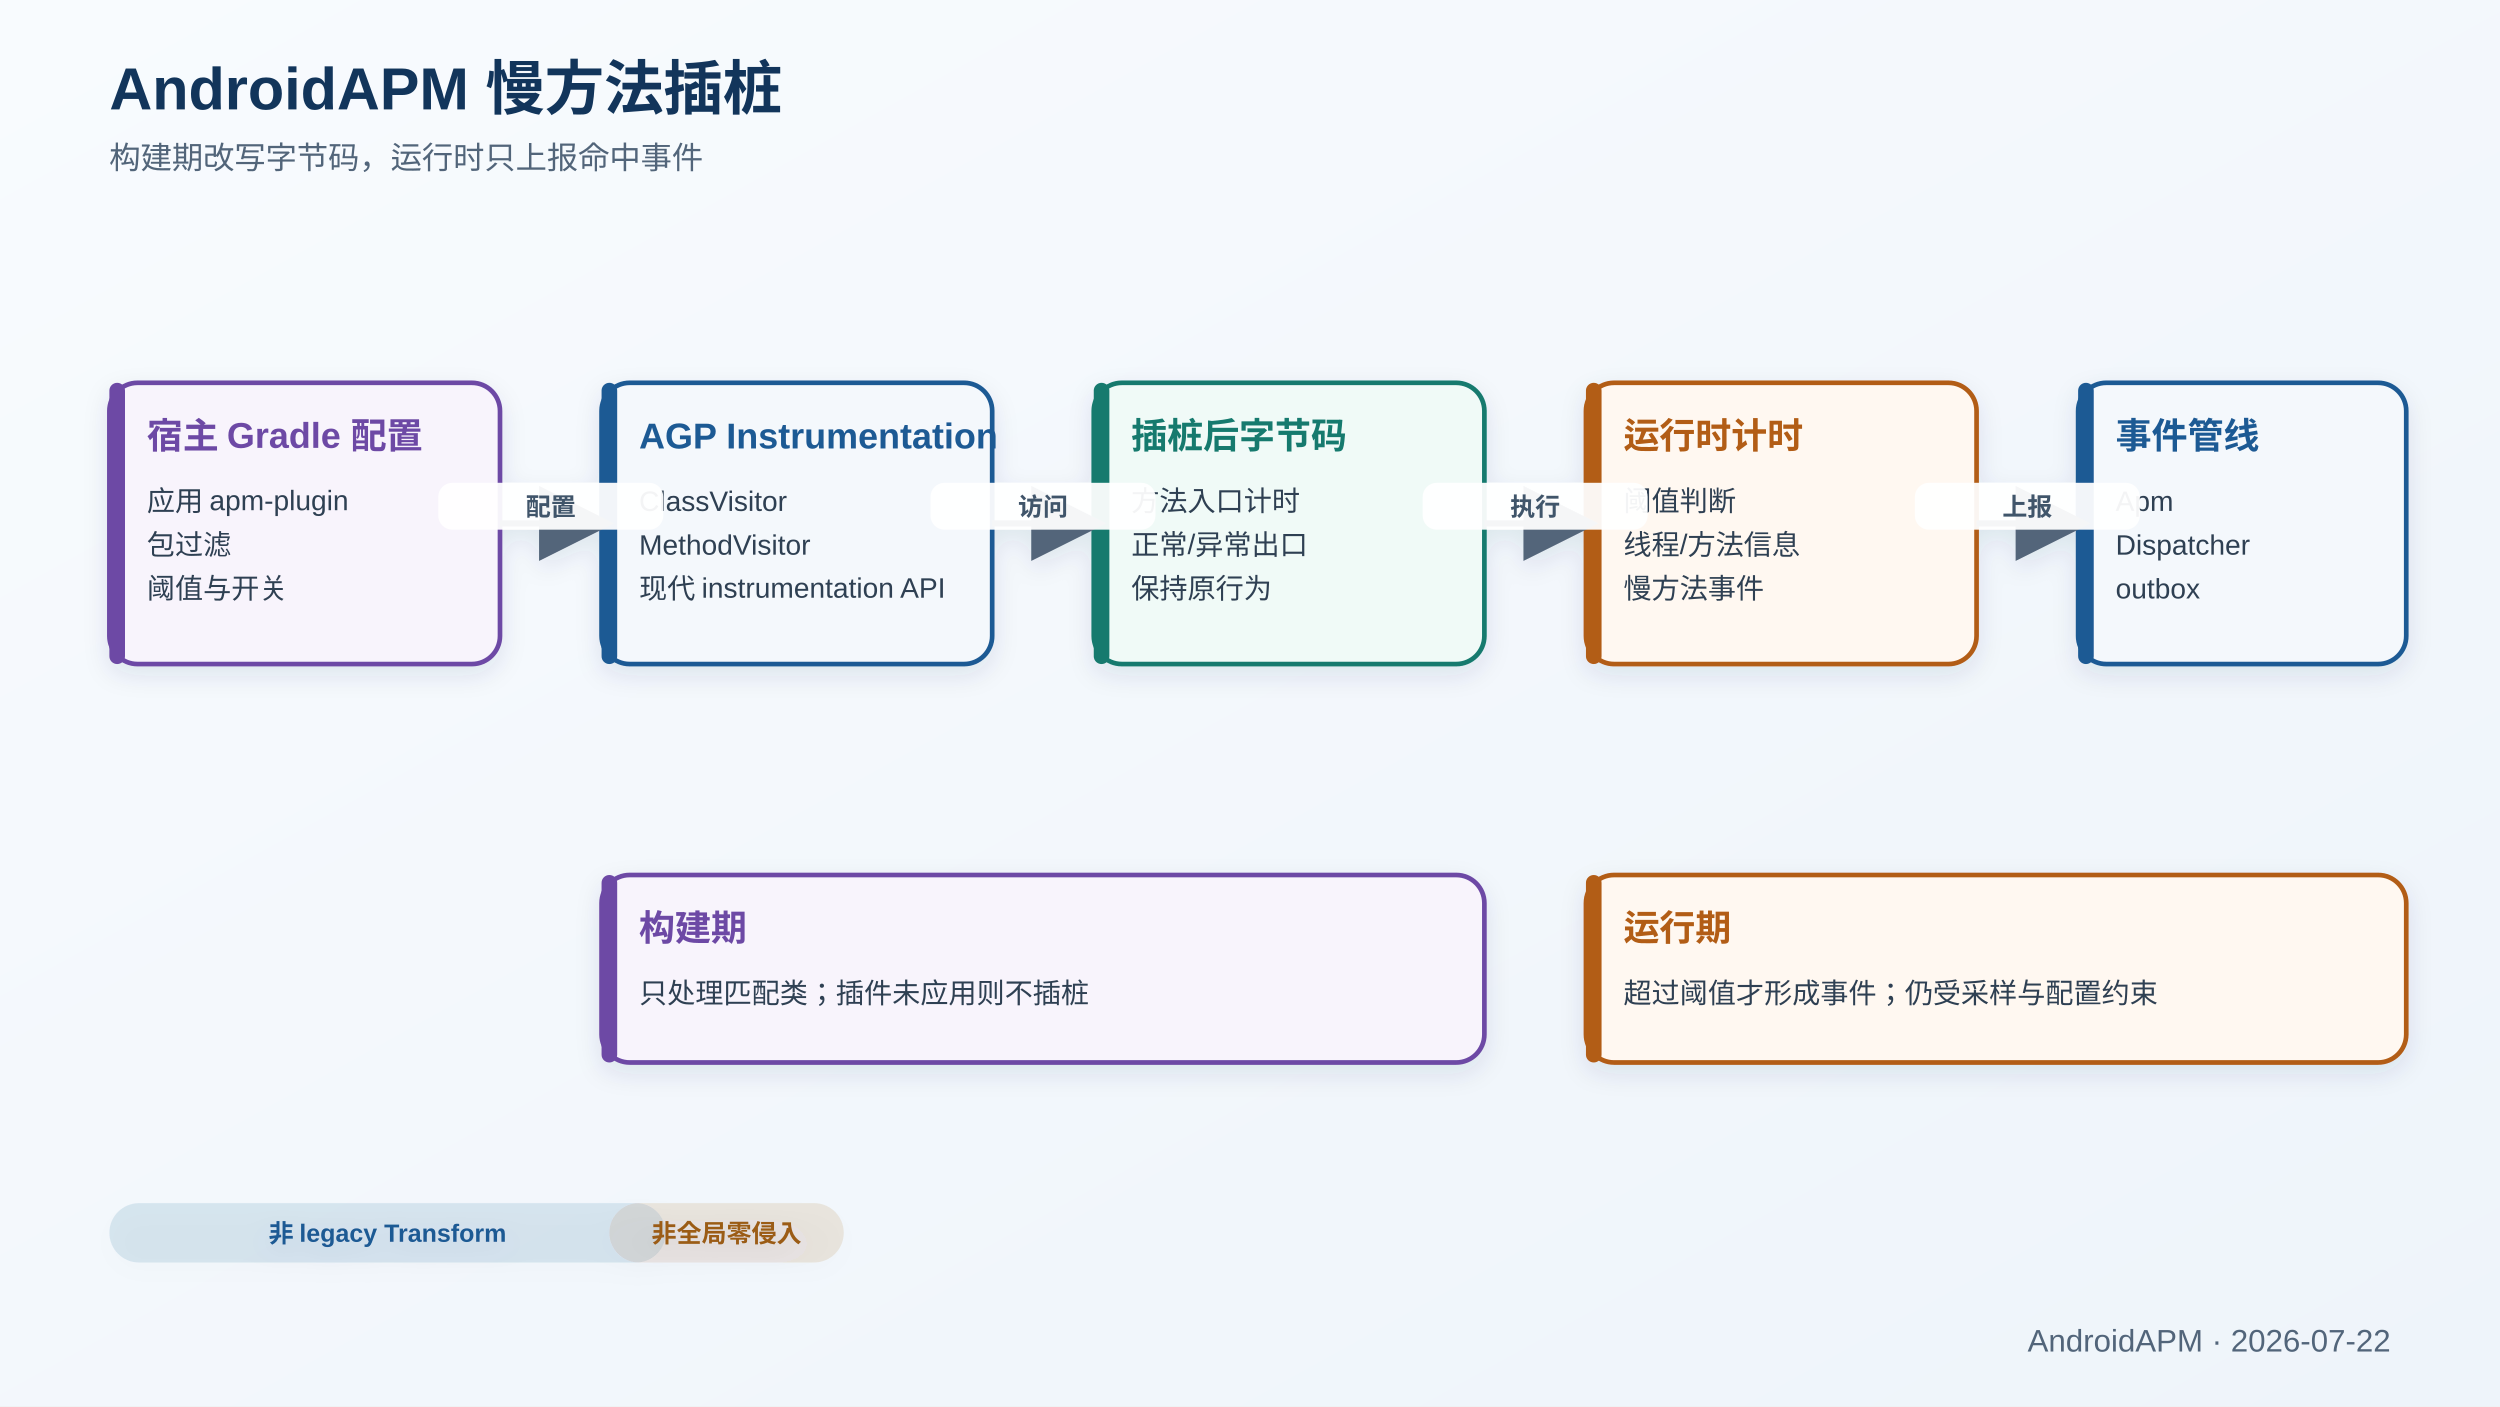
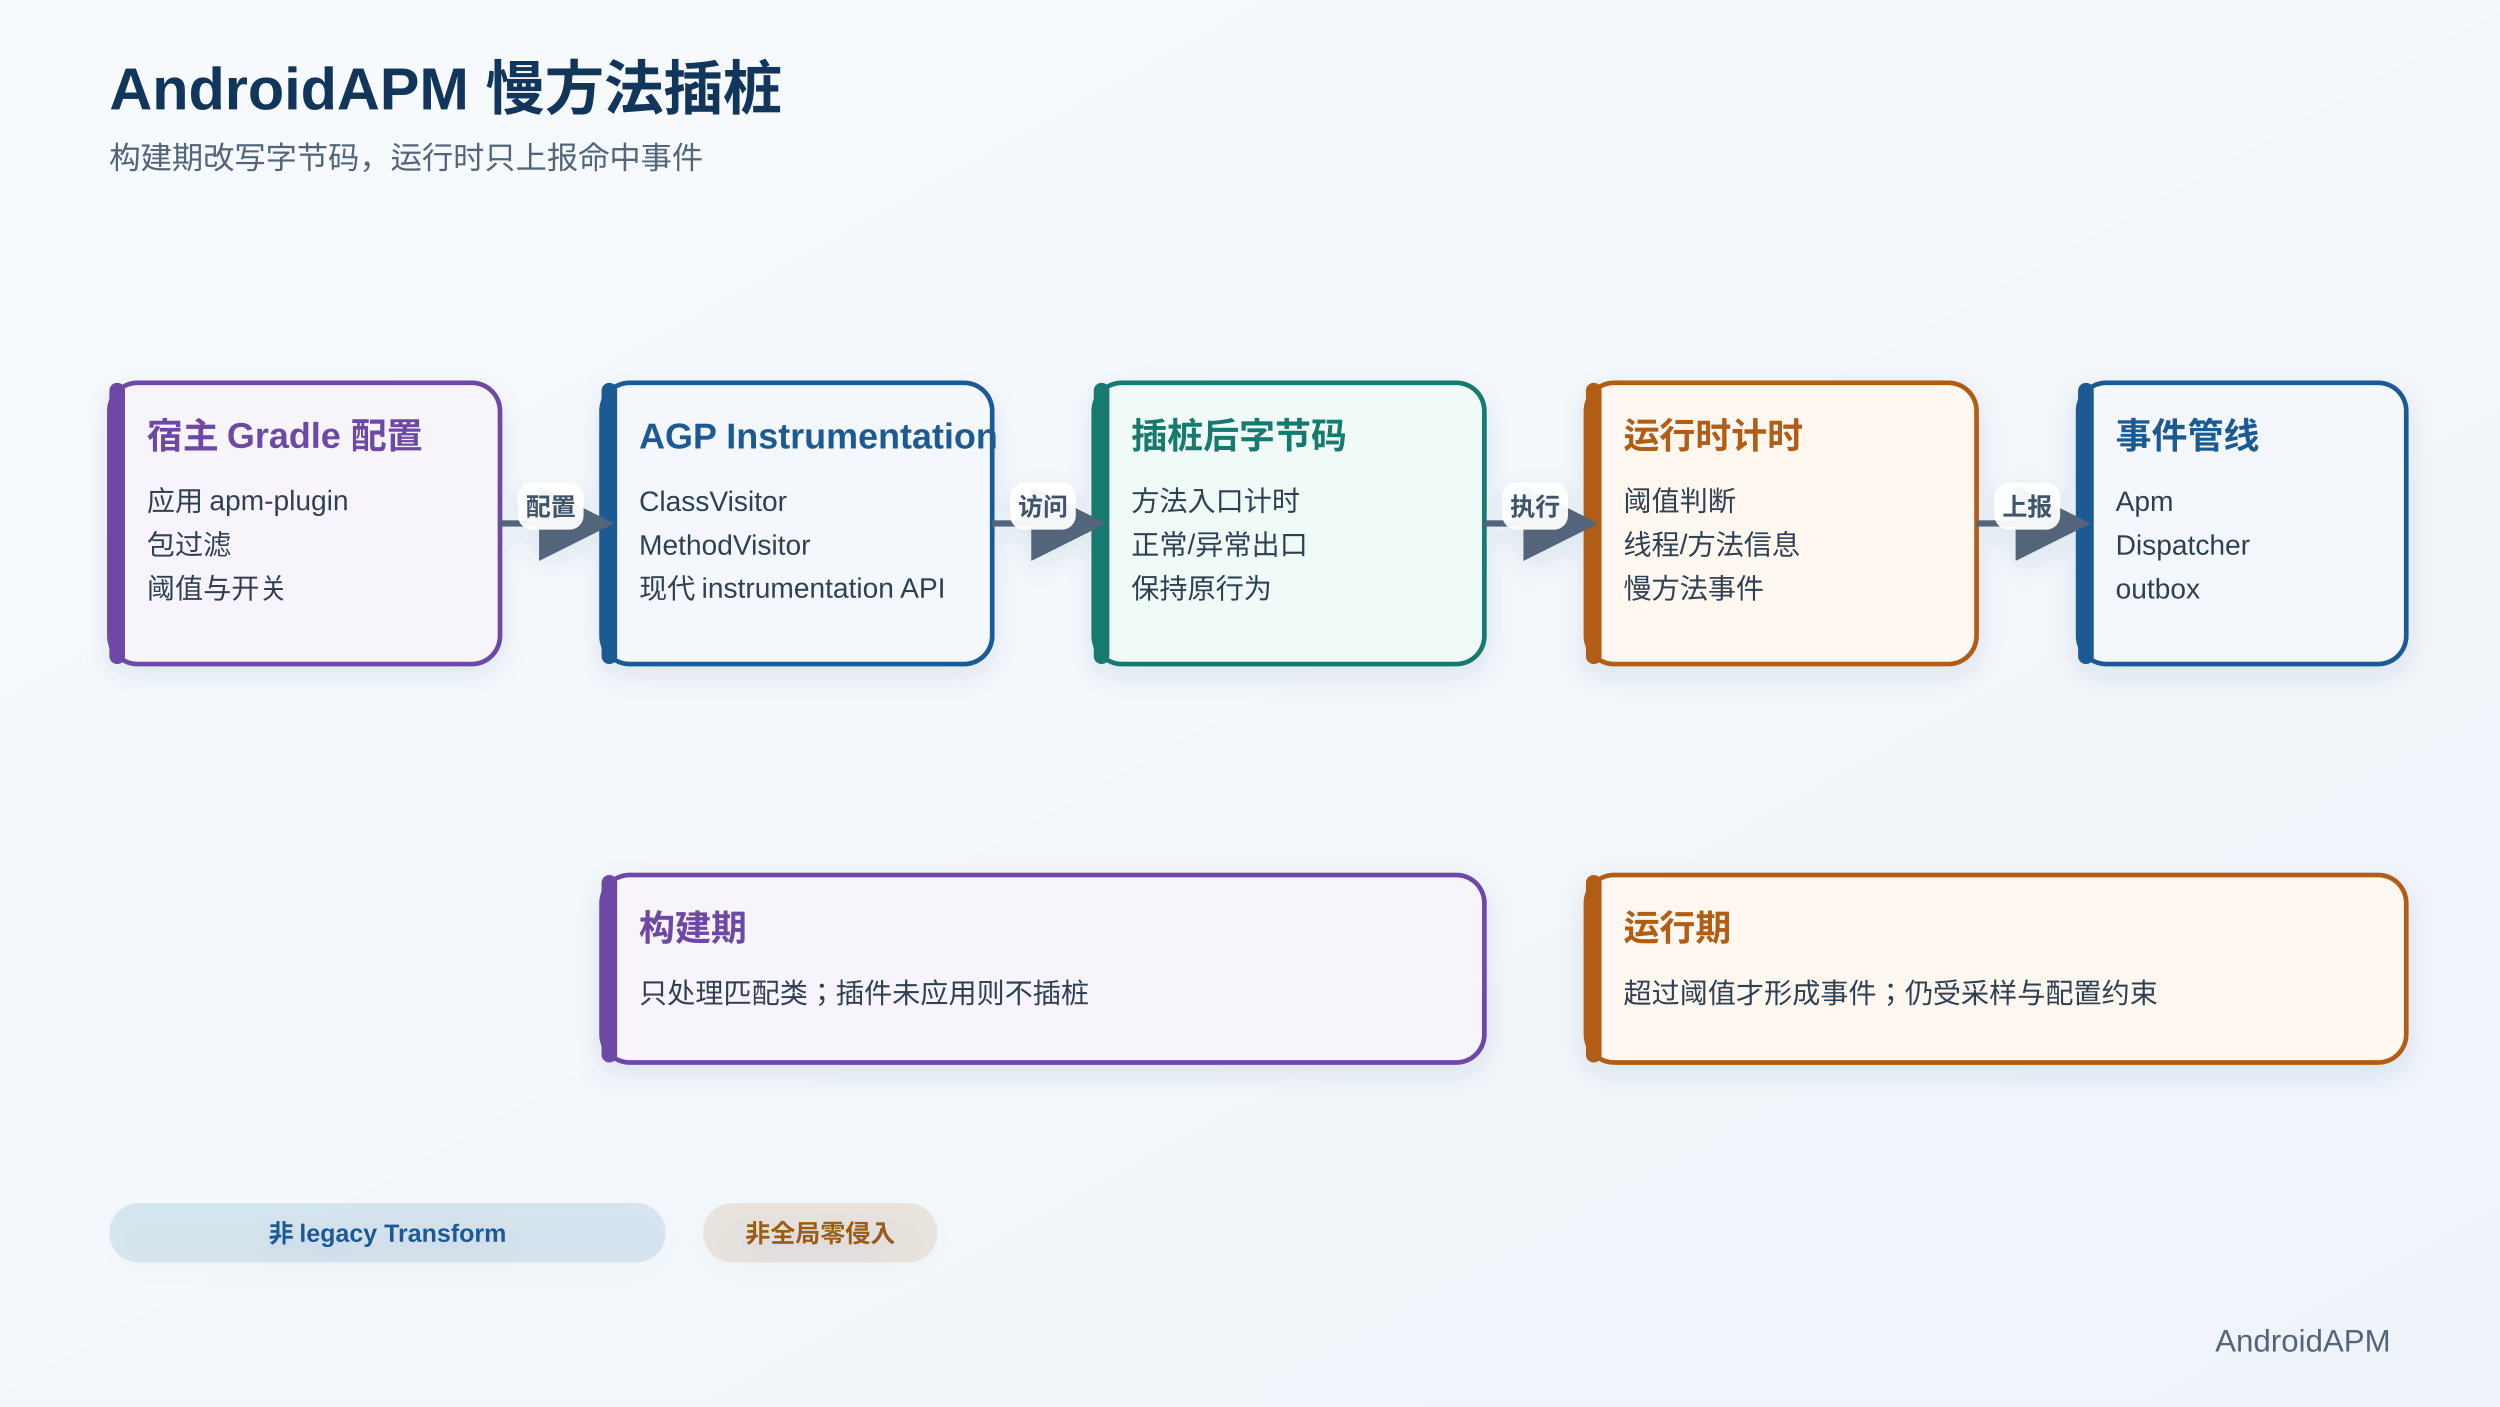
<svg xmlns="http://www.w3.org/2000/svg" width="1600" height="900" viewBox="0 0 1600 900">
  <defs>
    <linearGradient id="background" x1="0" y1="0" x2="1" y2="1">
      <stop offset="0" stop-color="#F8FBFE" />
      <stop offset="1" stop-color="#EEF4FA" />
    </linearGradient>
    <filter id="shadow" x="-20%" y="-20%" width="140%" height="140%">
      <feDropShadow dx="0" dy="6" stdDeviation="8" flood-color="#12355B" flood-opacity="0.10" />
    </filter>
    <marker id="arrow" markerWidth="12" markerHeight="12" refX="10" refY="6" orient="auto">
      <path d="M0,0 L12,6 L0,12 Z" fill="#52657A" />
    </marker>
    <style>
      .title { font: 700 38px 'Microsoft YaHei', Arial, sans-serif; fill: #12355B; }
      .subtitle { font: 400 20px 'Microsoft YaHei', Arial, sans-serif; fill: #52657A; }
      .node-title { font: 700 23px 'Microsoft YaHei', Arial, sans-serif; }
      .body { font: 400 18px 'Microsoft YaHei', Arial, sans-serif; fill: #2F4052; }
      .label { font: 600 16px 'Microsoft YaHei', Arial, sans-serif; fill: #40556B; }
      .pill { font: 600 16px 'Microsoft YaHei', Arial, sans-serif; }
      .boundary { font: 700 18px 'Microsoft YaHei', Arial, sans-serif; fill: #9B5C17; }
    </style>
  </defs>
  <rect width="1600" height="900" fill="url(#background)" />
  <text x="70" y="70" class="title">AndroidAPM 慢方法插桩</text>
  <text x="70" y="108" class="subtitle">构建期改写字节码，运行时只上报命中事件</text>
  <g filter="url(#shadow)">
    <rect x="70" y="245" width="250" height="180" rx="18" fill="#F8F4FC" stroke="#6D4AA5" stroke-width="3" />
    <rect x="70" y="245" width="10" height="180" rx="5" fill="#6D4AA5" />
    <text x="94" y="287" class="node-title" fill="#6D4AA5">宿主 Gradle 配置</text>
    <text x="94" y="327" class="body">应用 apm-plugin</text>
    <text x="94" y="355" class="body">包过滤</text>
    <text x="94" y="383" class="body">阈值与开关</text>
    <rect x="385" y="245" width="250" height="180" rx="18" fill="#F4F8FC" stroke="#1F5A94" stroke-width="3" />
    <rect x="385" y="245" width="10" height="180" rx="5" fill="#1F5A94" />
    <text x="409" y="287" class="node-title" fill="#1F5A94">AGP Instrumentation</text>
    <text x="409" y="327" class="body">ClassVisitor</text>
    <text x="409" y="355" class="body">MethodVisitor</text>
    <text x="409" y="383" class="body">现代 instrumentation API</text>
    <rect x="700" y="245" width="250" height="180" rx="18" fill="#F0FAF7" stroke="#157A6E" stroke-width="3" />
    <rect x="700" y="245" width="10" height="180" rx="5" fill="#157A6E" />
    <text x="724" y="287" class="node-title" fill="#157A6E">插桩后字节码</text>
    <text x="724" y="327" class="body">方法入口计时</text>
    <text x="724" y="355" class="body">正常/异常出口</text>
    <text x="724" y="383" class="body">保持原行为</text>
    <rect x="1015" y="245" width="250" height="180" rx="18" fill="#FFF8F1" stroke="#B25D16" stroke-width="3" />
    <rect x="1015" y="245" width="10" height="180" rx="5" fill="#B25D16" />
    <text x="1039" y="287" class="node-title" fill="#B25D16">运行时计时</text>
    <text x="1039" y="327" class="body">阈值判断</text>
    <text x="1039" y="355" class="body">线程/方法信息</text>
    <text x="1039" y="383" class="body">慢方法事件</text>
    <rect x="1330" y="245" width="210" height="180" rx="18" fill="#F4F8FC" stroke="#1F5A94" stroke-width="3" />
    <rect x="1330" y="245" width="10" height="180" rx="5" fill="#1F5A94" />
    <text x="1354" y="287" class="node-title" fill="#1F5A94">事件管线</text>
    <text x="1354" y="327" class="body">Apm</text>
    <text x="1354" y="355" class="body">Dispatcher</text>
    <text x="1354" y="383" class="body">outbox</text>
    <line x1="320" y1="335" x2="385" y2="335" stroke="#52657A" stroke-width="4" marker-end="url(#arrow)" />
-     <rect x="280.5" y="309.0" width="144" height="30" rx="9" fill="#FFFFFF" opacity="0.94" />
+     <rect x="331.5" y="309.0" width="42" height="30" rx="9" fill="#FFFFFF" opacity="0.94" />
    <text x="352.5" y="330.0" class="label" text-anchor="middle">配置</text>
    <line x1="635" y1="335" x2="700" y2="335" stroke="#52657A" stroke-width="4" marker-end="url(#arrow)" />
-     <rect x="595.5" y="309.0" width="144" height="30" rx="9" fill="#FFFFFF" opacity="0.94" />
+     <rect x="646.5" y="309.0" width="42" height="30" rx="9" fill="#FFFFFF" opacity="0.94" />
    <text x="667.5" y="330.0" class="label" text-anchor="middle">访问</text>
    <line x1="950" y1="335" x2="1015" y2="335" stroke="#52657A" stroke-width="4" marker-end="url(#arrow)" />
-     <rect x="910.5" y="309.0" width="144" height="30" rx="9" fill="#FFFFFF" opacity="0.94" />
+     <rect x="961.5" y="309.0" width="42" height="30" rx="9" fill="#FFFFFF" opacity="0.94" />
    <text x="982.5" y="330.0" class="label" text-anchor="middle">执行</text>
    <line x1="1265" y1="335" x2="1330" y2="335" stroke="#52657A" stroke-width="4" marker-end="url(#arrow)" />
-     <rect x="1225.5" y="309.0" width="144" height="30" rx="9" fill="#FFFFFF" opacity="0.94" />
+     <rect x="1276.5" y="309.0" width="42" height="30" rx="9" fill="#FFFFFF" opacity="0.94" />
    <text x="1297.5" y="330.0" class="label" text-anchor="middle">上报</text>
    <rect x="385" y="560" width="565" height="120" rx="18" fill="#F8F4FC" stroke="#6D4AA5" stroke-width="3" />
    <rect x="385" y="560" width="10" height="120" rx="5" fill="#6D4AA5" />
    <text x="409" y="602" class="node-title" fill="#6D4AA5">构建期</text>
    <text x="409" y="642" class="body">只处理匹配类；插件未应用则不插桩</text>
    <rect x="1015" y="560" width="525" height="120" rx="18" fill="#FFF8F1" stroke="#B25D16" stroke-width="3" />
    <rect x="1015" y="560" width="10" height="120" rx="5" fill="#B25D16" />
    <text x="1039" y="602" class="node-title" fill="#B25D16">运行期</text>
    <text x="1039" y="642" class="body">超过阈值才形成事件；仍受采样与配置约束</text>
    <rect x="70" y="770" width="356" height="38" rx="19" fill="#1F5A94" opacity="0.12" />
    <text x="248.0" y="795" text-anchor="middle" class="pill" fill="#1F5A94">非 legacy Transform</text>
-     <rect x="390" y="770" width="150" height="38" rx="19" fill="#9B5C17" opacity="0.12" />
-     <text x="465.0" y="795" text-anchor="middle" class="pill" fill="#9B5C17">非全局零侵入</text>
+     <rect x="450" y="770" width="150" height="38" rx="19" fill="#9B5C17" opacity="0.12" />
+     <text x="525.0" y="795" text-anchor="middle" class="pill" fill="#9B5C17">非全局零侵入</text>
  </g>
-   <text x="1530" y="865" text-anchor="end" class="subtitle">AndroidAPM · 2026-07-22</text>
+   <text x="1530" y="865" text-anchor="end" class="subtitle">AndroidAPM</text>
</svg>
